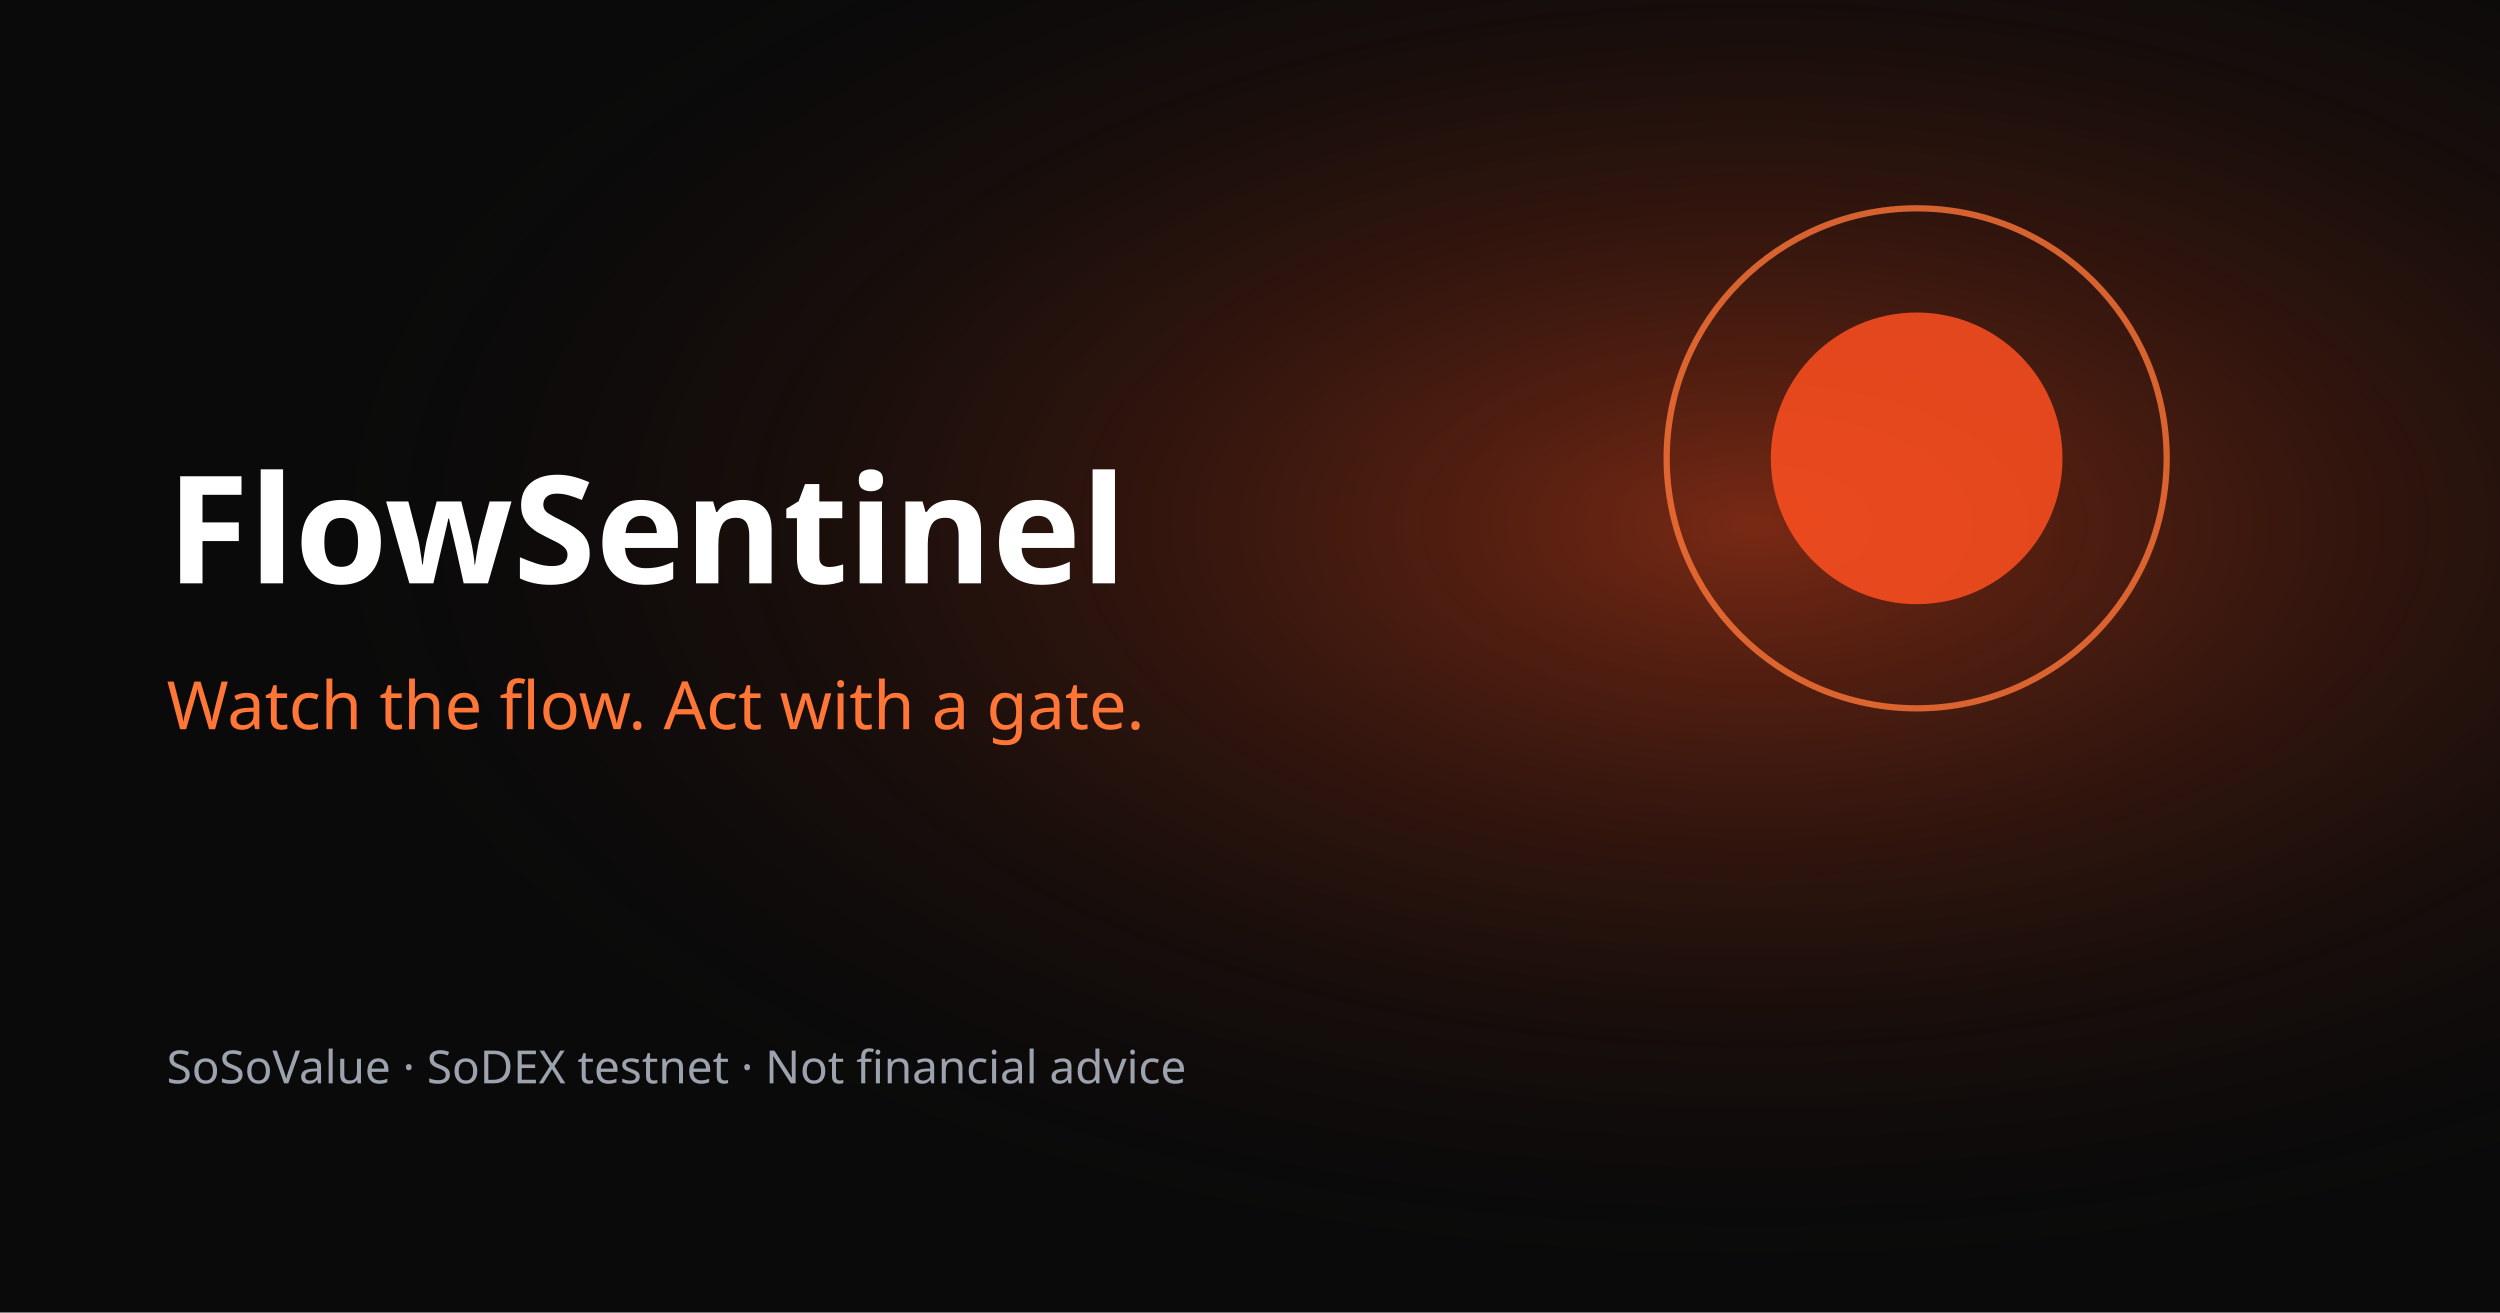
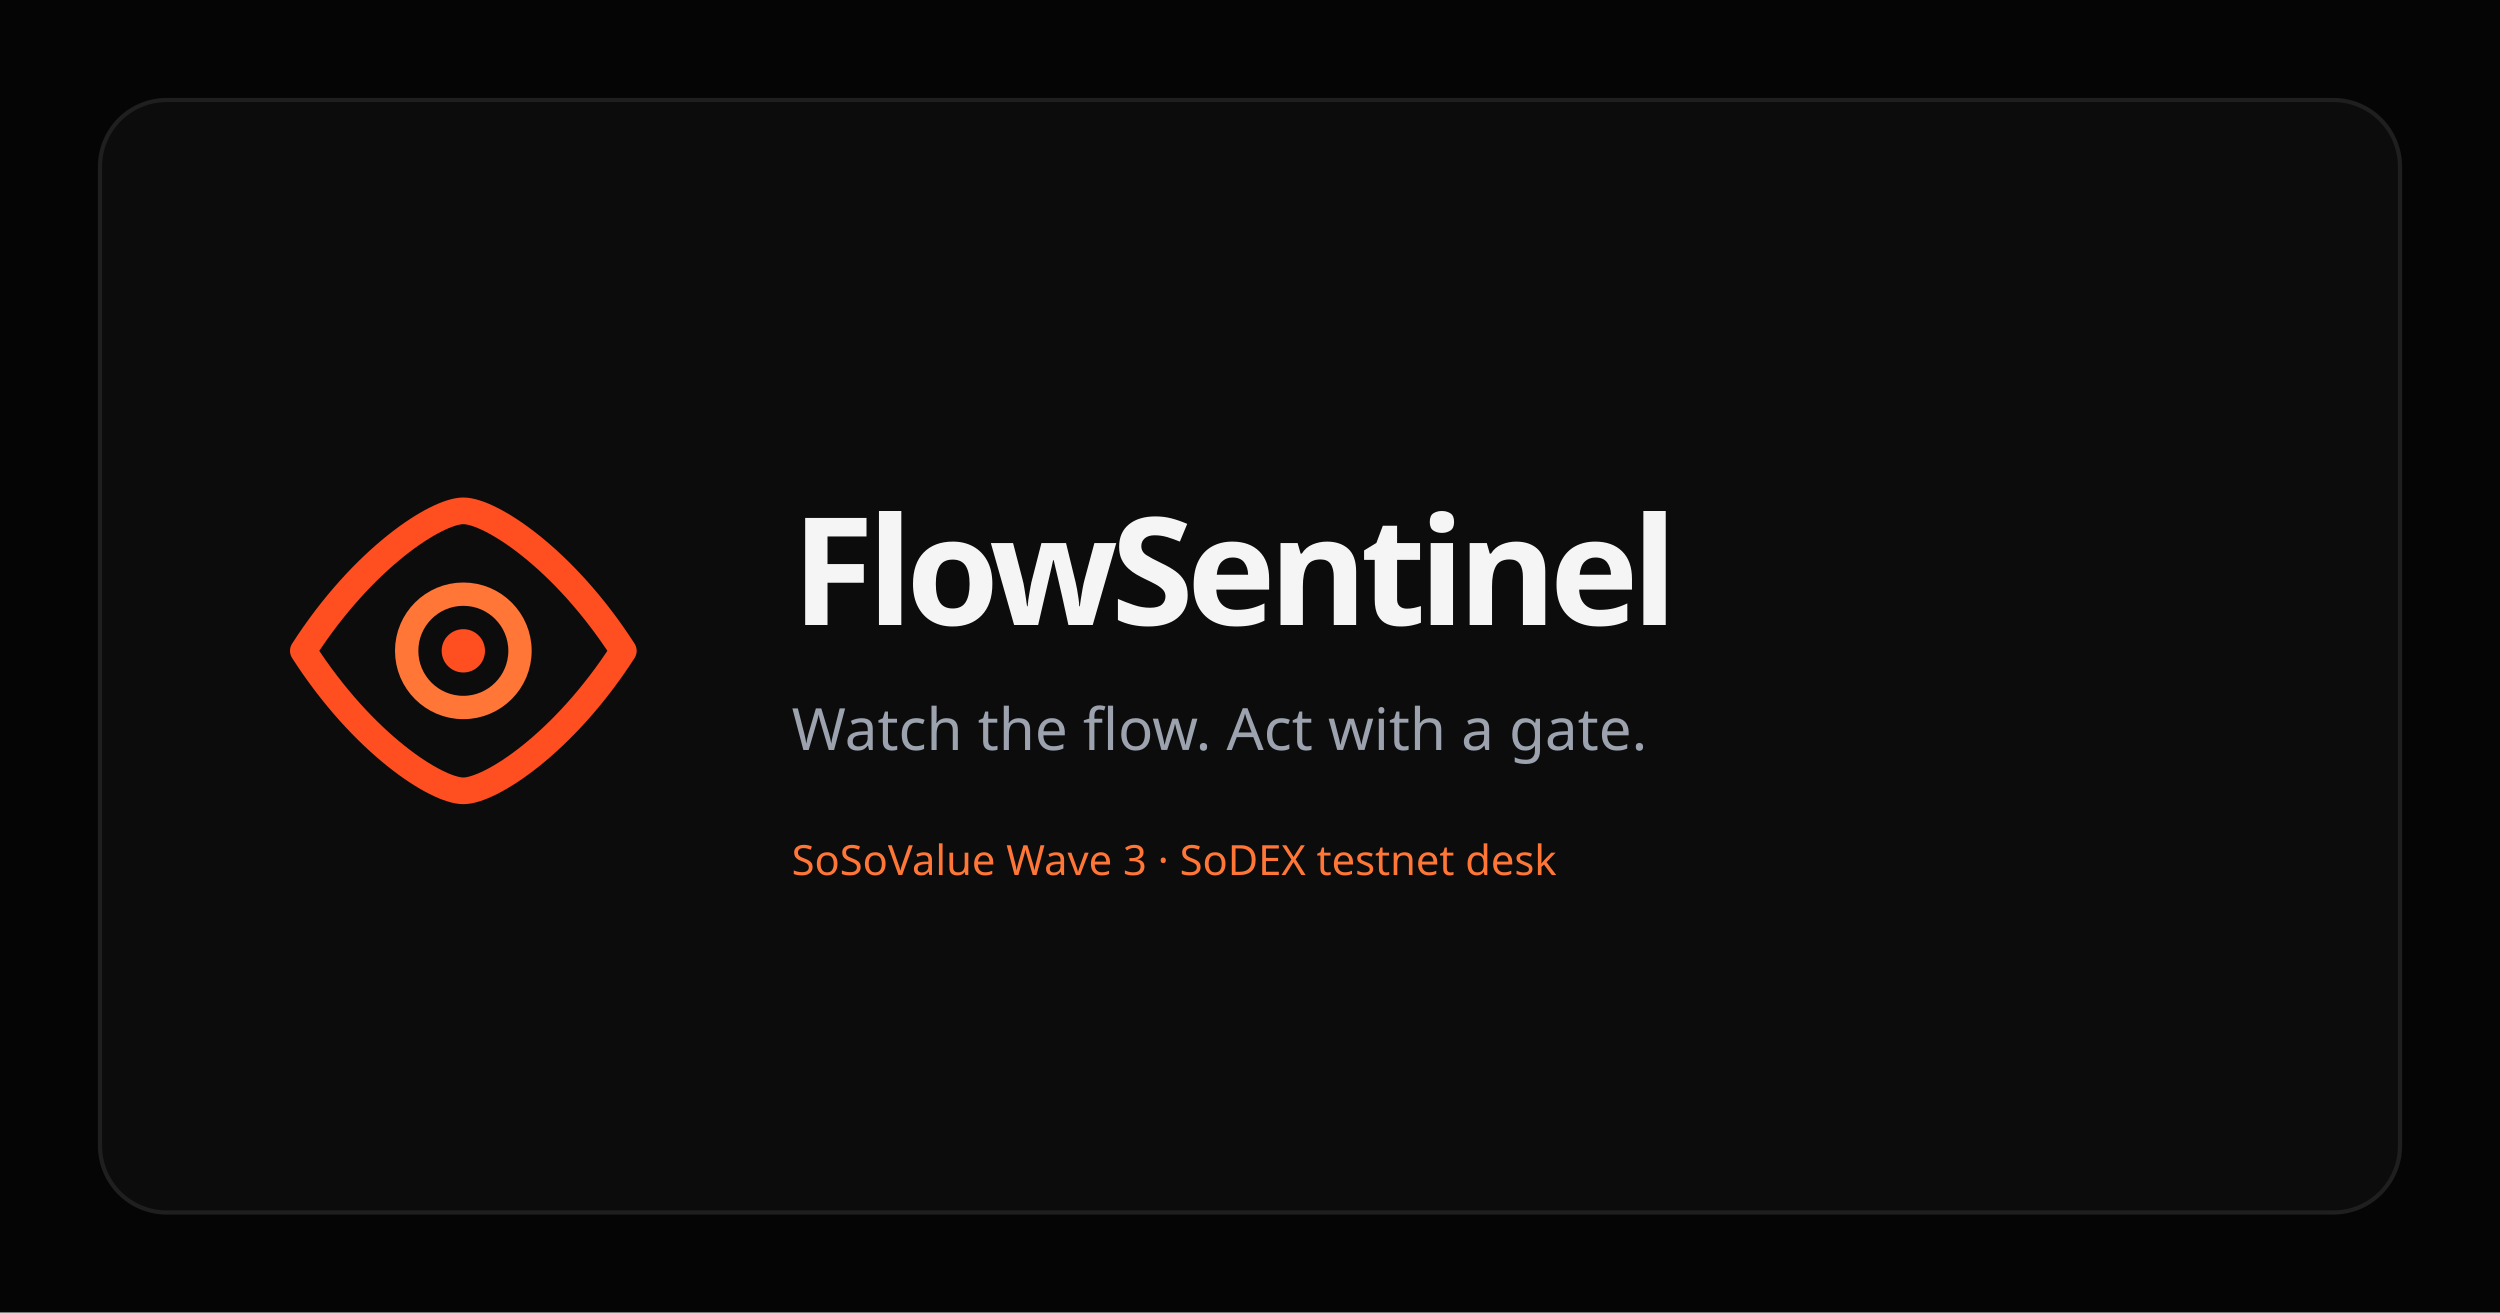
- <svg xmlns="http://www.w3.org/2000/svg" width="1200" height="630" viewBox="0 0 1200 630">
-   <defs>
-     <radialGradient id="g" cx="70%" cy="40%" r="60%">
-       <stop offset="0%" stop-color="#FF4F20" stop-opacity="0.45" />
-       <stop offset="100%" stop-color="#0A0A0A" stop-opacity="0" />
-     </radialGradient>
-   </defs>
-   <rect width="1200" height="630" fill="#0A0A0A" />
-   <rect width="1200" height="630" fill="url(#g)" />
-   <circle cx="920" cy="220" r="120" fill="none" stroke="#FF7637" stroke-width="3" opacity="0.8" />
-   <circle cx="920" cy="220" r="70" fill="#FF4F20" opacity="0.85" />
-   <text x="80" y="280" fill="#FFFFFF" font-family="system-ui,sans-serif" font-size="72" font-weight="700">FlowSentinel</text>
-   <text x="80" y="350" fill="#FF7637" font-family="system-ui,sans-serif" font-size="32">Watch the flow. Act with a gate.</text>
-   <text x="80" y="520" fill="#9CA3AF" font-family="system-ui,sans-serif" font-size="22">SoSoValue · SoDEX testnet · Not financial advice</text>
+ <svg xmlns="http://www.w3.org/2000/svg" viewBox="0 0 1200 630" fill="none">
+   <rect width="1200" height="630" fill="#050505" />
+   <rect x="48" y="48" width="1104" height="534" rx="32" stroke="#1f1f1f" stroke-width="2" fill="#0c0c0c" />
+   <g transform="translate(120,210) scale(1.6)">
+     <path d="M16 64c18-28 40-42 48-42s30 14 48 42c-18 28-40 42-48 42S34 92 16 64Z" stroke="#FF4F20" stroke-width="8" stroke-linejoin="round" />
+     <circle cx="64" cy="64" r="17" stroke="#FF7637" stroke-width="7" />
+     <circle cx="64" cy="64" r="6.5" fill="#FF4F20" />
+   </g>
+   <text x="380" y="300" fill="#F5F5F5" font-family="ui-sans-serif,system-ui,sans-serif" font-size="72" font-weight="650" letter-spacing="-0.045em">FlowSentinel</text>
+   <text x="380" y="360" fill="#9CA3AF" font-family="ui-sans-serif,system-ui,sans-serif" font-size="28">Watch the flow. Act with a gate.</text>
+   <text x="380" y="420" fill="#FF7637" font-family="ui-sans-serif,system-ui,sans-serif" font-size="20">SoSoValue Wave 3 · SoDEX testnet desk</text>
</svg>
